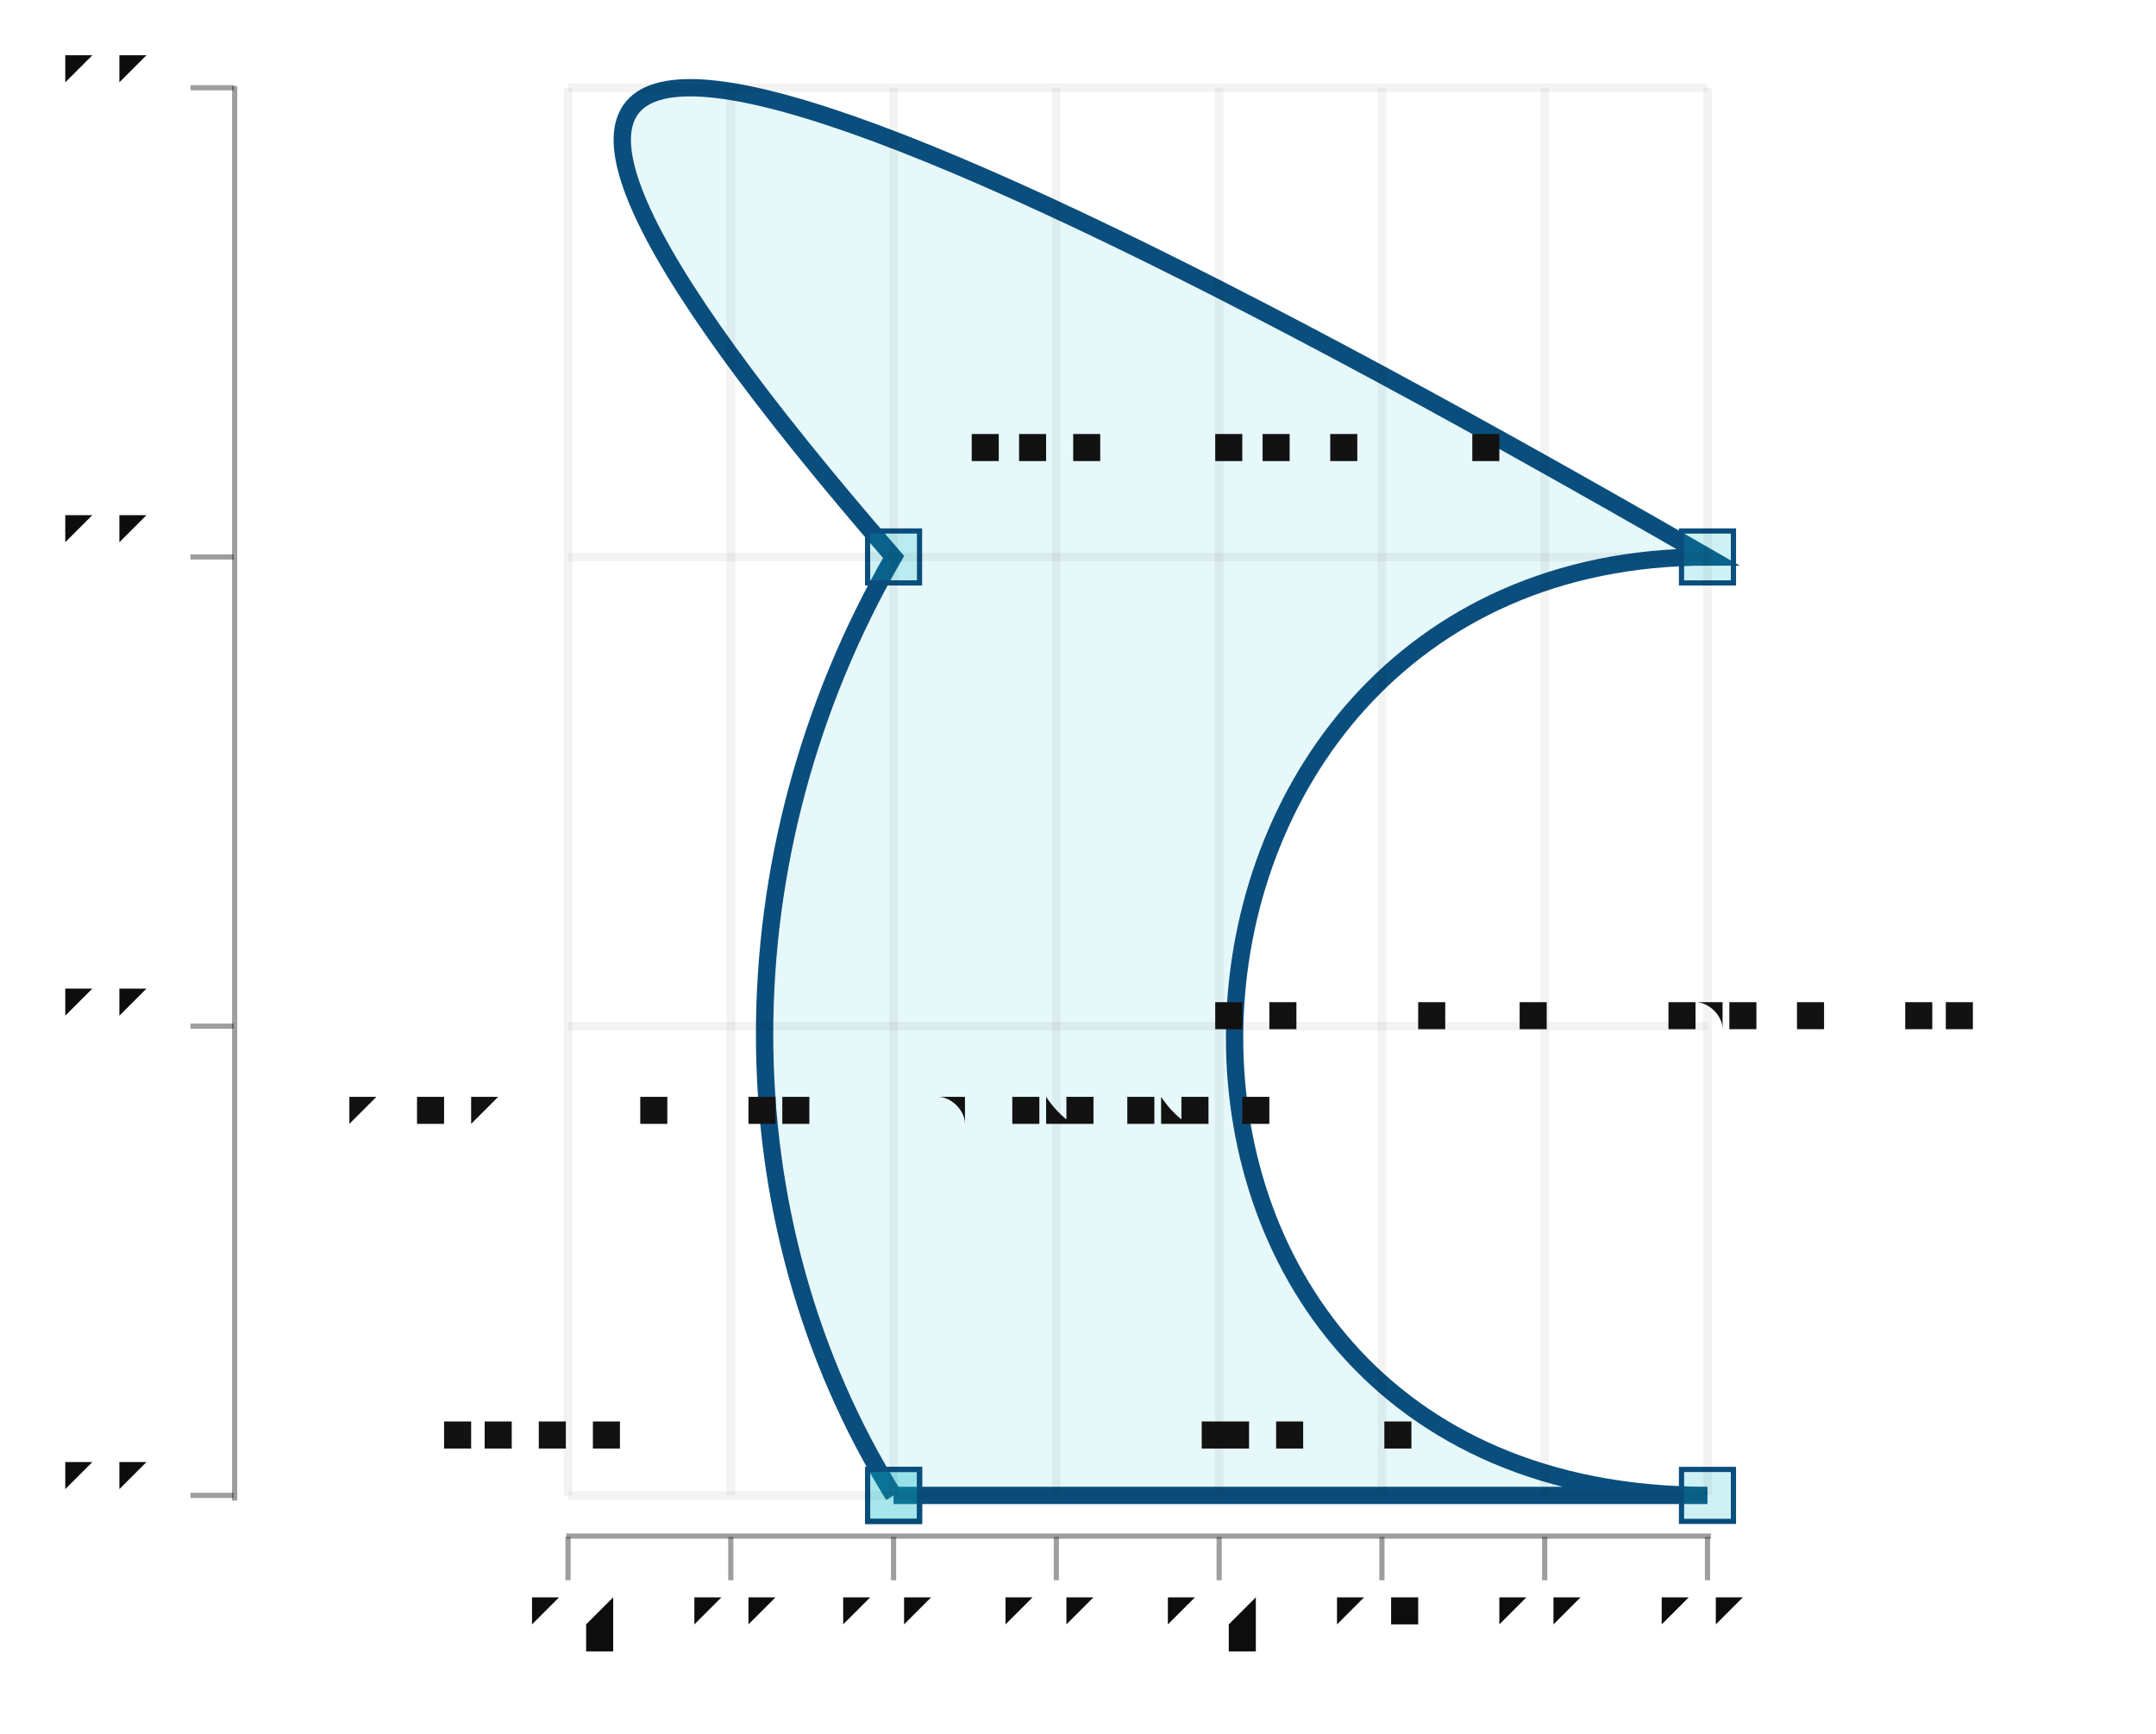
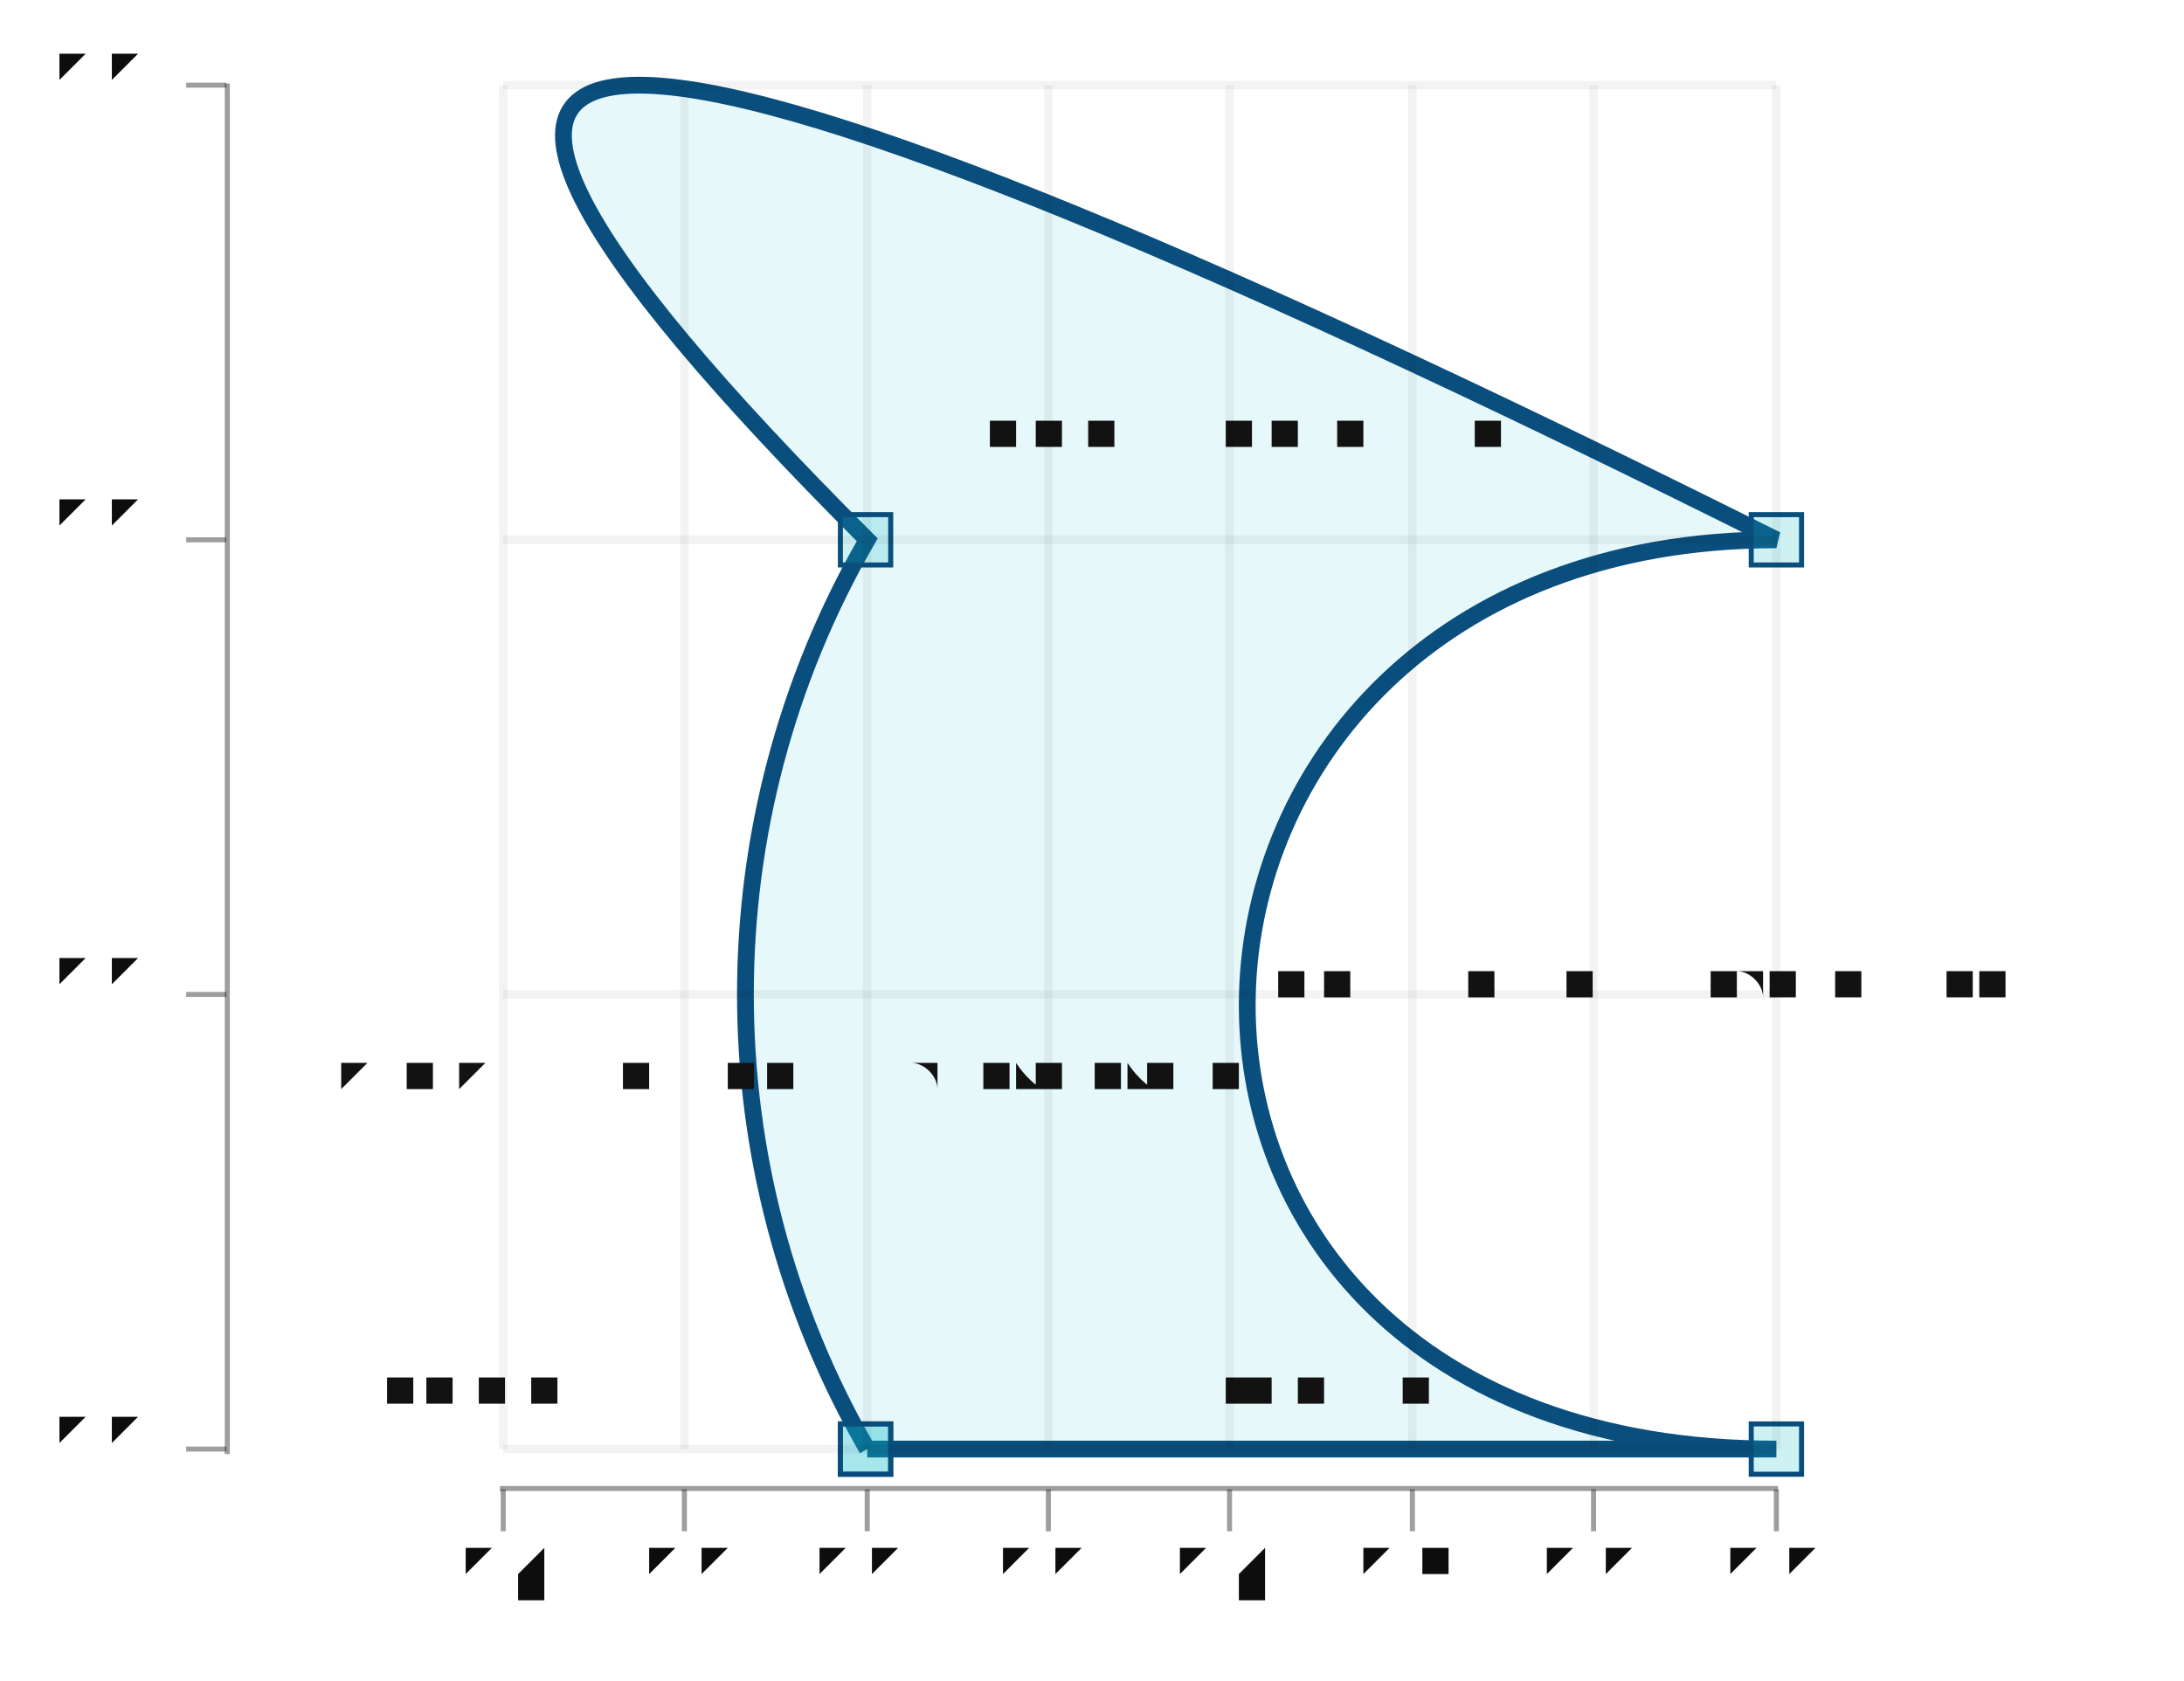
- <svg xmlns="http://www.w3.org/2000/svg" width="373" height="300" viewBox="-0.608 -0.5 1.245 1.0">
+ <svg xmlns="http://www.w3.org/2000/svg" width="390" height="300" viewBox="-0.637 -0.5 1.302 1.0">
  <style>svg {
  color-scheme: light dark;
}
{
  .canvas g, .title g, .axisbar g, .ticktext g, .tickglyph g, .ticklines g, .legendContent g text {
    fill: rgb(5%, 5%, 5%);
  }
  .ticklines g, .tickglyph g, .legendBorder g {
    stroke: rgb(5%, 5%, 5%);
  }
  .legendBorder g {
    fill: rgb(94%, 94%, 94%);
  }
}
@media (prefers-color-scheme:dark) {
  .canvas g, .title g, .axisbar g, .ticktext g, .tickglyph g, .ticklines g, .legendContent g text {
    fill: rgb(94%, 94%, 94%);
  }
  .ticklines g, .tickglyph g, .legendBorder g {
    stroke: rgb(94%, 94%, 94%);
  }
  .legendBorder g {
    fill: rgb(5%, 5%, 5%);
  }
}
svg { font-family: system-ui,-apple-system,"Segoe UI",Roboto,"Helvetica Neue",Arial,"Noto Sans","Liberation Sans",sans-serif,"Apple Color Emoji","Segoe UI Emoji","Segoe UI Symbol","Noto Color Emoji";
}

ticktext { font-family: SFMono-Regular,Menlo,Monaco,Consolas,"Liberation Mono","Courier New",monospace;
}


{
  .pathtext g {
    fill: rgb(5%, 5%, 5%);
  }
}
@media (prefers-color-scheme:dark) {
  .pathtext g {
    fill: rgb(94%, 94%, 94%);
  }
}
</style>
  <g class="chart">
    <g class="path">
      <g stroke-width="0.01" stroke="rgb(2%, 29%, 48%)" stroke-opacity="1.0" fill="rgb(2%, 73%, 80%)" fill-opacity="0.1">
-         <path d="M -0.092,0.363 L 0.378,0.363 C 0.002,0.363 0.026,-0.179 0.378,-0.179 Q -0.562,-0.721 -0.092,-0.179 A 0.489 0.525 30.0 0 0 -0.092,0.363" />
+         <path d="M -0.12,0.363 L 0.422,0.363 C -0.012,0.363 0.015,-0.179 0.422,-0.179 Q -0.663,-0.721 -0.12,-0.179 A 0.542 0.542 30.0 0 0 -0.12,0.363" />
      </g>
      <g stroke-width="0.003" stroke="rgb(2%, 29%, 48%)" stroke-opacity="1.0" fill="rgb(2%, 73%, 80%)" fill-opacity="0.2">
-         <rect width="0.03" height="0.03" x="-0.107" y="0.348" />
-         <rect width="0.03" height="0.03" x="0.363" y="0.348" />
-         <rect width="0.03" height="0.03" x="0.363" y="-0.194" />
-         <rect width="0.03" height="0.03" x="-0.107" y="-0.194" />
-         <rect width="0.03" height="0.03" x="-0.107" y="0.348" />
+         <rect width="0.03" height="0.03" x="-0.136" y="0.348" />
+         <rect width="0.03" height="0.03" x="0.407" y="0.348" />
+         <rect width="0.03" height="0.03" x="0.407" y="-0.194" />
+         <rect width="0.03" height="0.03" x="-0.136" y="-0.194" />
+         <rect width="0.03" height="0.03" x="-0.136" y="0.348" />
      </g>
    </g>
    <g class="pathtext">
      <g stroke-width="0.0" stroke="none" fill="rgb(5%, 5%, 5%)" fill-opacity="1.0" font-size="0.025" text-anchor="middle">
-         <text x="-0.256" y="0.336">StartP (Point 0 0)</text>
-         <text x="0.143" y="0.336">LineP (Point 1 0)</text>
-         <text x="0.284" y="0.092">CubicP (Point 0.2 0) (Point 0.25 1) (Point 1 1)</text>
+         <text x="-0.31" y="0.336">StartP (Point 0 0)</text>
+         <text x="0.15" y="0.336">LineP (Point 1 0)</text>
+         <text x="0.313" y="0.092">CubicP (Point 0.2 0) (Point 0.25 1) (Point 1 1)</text>
        <text x="0.096" y="-0.233">QuadP (Point (-1) 2) (Point 0 1)</text>
-         <text x="-0.092" y="0.147">ArcP (ArcInfo (Point 1 1) (-pi / 6) False False) (Point 0 0)</text>
+         <text x="-0.12" y="0.147">ArcP (ArcInfo (Point 1 1) (-pi / 6) False False) (Point 0 0)</text>
      </g>
    </g>
    <g class="datapadding" />
  </g>
  <g class="hud">
    <g class="frame">
      <g stroke-width="0" stroke="rgb(0%, 0%, 0%)" stroke-opacity="0" fill="rgb(100%, 100%, 100%)" fill-opacity="0.02">
-         <rect width="1.038" height="0.831" x="-0.463" y="-0.454" />
+         <rect width="1.096" height="0.831" x="-0.492" y="-0.454" />
      </g>
    </g>
    <g class="axis">
      <g class="axisbar">
        <g stroke-width="0" stroke="rgb(0%, 0%, 0%)" stroke-opacity="0" fill="rgb(5%, 5%, 5%)" fill-opacity="0.4">
-           <rect width="0.003" height="0.817" x="-0.474" y="-0.451" />
+           <rect width="0.003" height="0.817" x="-0.503" y="-0.451" />
        </g>
      </g>
      <g class="ticks">
        <g class="ticklines">
          <g stroke-width="0.005" stroke="rgb(5%, 5%, 5%)" stroke-opacity="0.05" fill="none">
-             <polyline points="-0.28,0.363 0.378,0.363" />
-             <polyline points="-0.28,0.092 0.378,0.092" />
-             <polyline points="-0.28,-0.179 0.378,-0.179" />
-             <polyline points="-0.28,-0.45 0.378,-0.45" />
+             <polyline points="-0.337,0.363 0.422,0.363" />
+             <polyline points="-0.337,0.092 0.422,0.092" />
+             <polyline points="-0.337,-0.179 0.422,-0.179" />
+             <polyline points="-0.337,-0.45 0.422,-0.45" />
          </g>
        </g>
        <g class="tickglyph">
          <g stroke-width="0.003" stroke="rgb(5%, 5%, 5%)" stroke-opacity="0.4" fill="rgb(5%, 5%, 5%)" fill-opacity="0.4">
-             <polyline points="-0.498,0.363 -0.473,0.363" />
-             <polyline points="-0.498,0.092 -0.473,0.092" />
-             <polyline points="-0.498,-0.179 -0.473,-0.179" />
-             <polyline points="-0.498,-0.45 -0.473,-0.45" />
+             <polyline points="-0.526,0.363 -0.502,0.363" />
+             <polyline points="-0.526,0.092 -0.502,0.092" />
+             <polyline points="-0.526,-0.179 -0.502,-0.179" />
+             <polyline points="-0.526,-0.45 -0.502,-0.45" />
          </g>
        </g>
        <g class="ticktext">
          <g stroke-width="0.0" stroke="none" fill="rgb(5%, 5%, 5%)" fill-opacity="1.0" font-size="0.04" text-anchor="end">
-             <text x="-0.516" y="0.373">0.0</text>
-             <text x="-0.516" y="0.102">0.5</text>
-             <text x="-0.516" y="-0.17">1.0</text>
-             <text x="-0.516" y="-0.441">2.0</text>
+             <text x="-0.544" y="0.373">0.0</text>
+             <text x="-0.544" y="0.102">0.5</text>
+             <text x="-0.544" y="-0.17">1.0</text>
+             <text x="-0.544" y="-0.441">2.0</text>
          </g>
        </g>
      </g>
    </g>
    <g class="axis">
      <g class="axisbar">
        <g stroke-width="0" stroke="rgb(0%, 0%, 0%)" stroke-opacity="0" fill="rgb(5%, 5%, 5%)" fill-opacity="0.4">
-           <rect width="0.661" height="0.003" x="-0.281" y="0.385" />
+           <rect width="0.762" height="0.003" x="-0.339" y="0.385" />
        </g>
      </g>
      <g class="ticks">
        <g class="ticklines">
          <g stroke-width="0.005" stroke="rgb(5%, 5%, 5%)" stroke-opacity="0.05" fill="none">
-             <polyline points="-0.28,0.363 -0.28,-0.45" />
-             <polyline points="-0.186,0.363 -0.186,-0.45" />
-             <polyline points="-0.092,0.363 -0.092,-0.45" />
-             <polyline points="0.002,0.363 0.002,-0.45" />
+             <polyline points="-0.337,0.363 -0.337,-0.45" />
+             <polyline points="-0.229,0.363 -0.229,-0.45" />
+             <polyline points="-0.12,0.363 -0.12,-0.45" />
+             <polyline points="-0.012,0.363 -0.012,-0.45" />
            <polyline points="0.096,0.363 0.096,-0.45" />
-             <polyline points="0.19,0.363 0.19,-0.45" />
-             <polyline points="0.284,0.363 0.284,-0.45" />
-             <polyline points="0.378,0.363 0.378,-0.45" />
+             <polyline points="0.205,0.363 0.205,-0.45" />
+             <polyline points="0.313,0.363 0.313,-0.45" />
+             <polyline points="0.422,0.363 0.422,-0.45" />
          </g>
        </g>
        <g class="tickglyph">
          <g stroke-width="0.003" stroke="rgb(5%, 5%, 5%)" stroke-opacity="0.4" fill="rgb(5%, 5%, 5%)" fill-opacity="0.4">
-             <polyline points="-0.28,0.412 -0.28,0.387" />
-             <polyline points="-0.186,0.412 -0.186,0.387" />
-             <polyline points="-0.092,0.412 -0.092,0.387" />
-             <polyline points="0.002,0.412 0.002,0.387" />
+             <polyline points="-0.337,0.412 -0.337,0.387" />
+             <polyline points="-0.229,0.412 -0.229,0.387" />
+             <polyline points="-0.12,0.412 -0.12,0.387" />
+             <polyline points="-0.012,0.412 -0.012,0.387" />
            <polyline points="0.096,0.412 0.096,0.387" />
-             <polyline points="0.19,0.412 0.19,0.387" />
-             <polyline points="0.284,0.412 0.284,0.387" />
-             <polyline points="0.378,0.412 0.378,0.387" />
+             <polyline points="0.205,0.412 0.205,0.387" />
+             <polyline points="0.313,0.412 0.313,0.387" />
+             <polyline points="0.422,0.412 0.422,0.387" />
          </g>
        </g>
        <g class="ticktext">
          <g stroke-width="0.0" stroke="none" fill="rgb(5%, 5%, 5%)" fill-opacity="1.0" font-size="0.04" text-anchor="middle">
-             <text x="-0.28" y="0.457">-0.4</text>
-             <text x="-0.186" y="0.457">-0.2</text>
-             <text x="-0.092" y="0.457"> 0.0</text>
-             <text x="0.002" y="0.457"> 0.2</text>
+             <text x="-0.337" y="0.457">-0.4</text>
+             <text x="-0.229" y="0.457">-0.2</text>
+             <text x="-0.12" y="0.457"> 0.0</text>
+             <text x="-0.012" y="0.457"> 0.2</text>
            <text x="0.096" y="0.457"> 0.4</text>
-             <text x="0.19" y="0.457"> 0.6</text>
-             <text x="0.284" y="0.457"> 0.8</text>
-             <text x="0.378" y="0.457"> 1.0</text>
+             <text x="0.205" y="0.457"> 0.6</text>
+             <text x="0.313" y="0.457"> 0.8</text>
+             <text x="0.422" y="0.457"> 1.0</text>
          </g>
        </g>
      </g>
    </g>
    <g class="frame">
      <g stroke-width="0" stroke="rgb(0%, 0%, 0%)" stroke-opacity="0" fill="rgb(0%, 0%, 0%)" fill-opacity="0">
-         <rect width="1.216" height="1.0" x="-0.608" y="-0.5" />
+         <rect width="1.274" height="1.0" x="-0.637" y="-0.5" />
      </g>
    </g>
  </g>
</svg>
